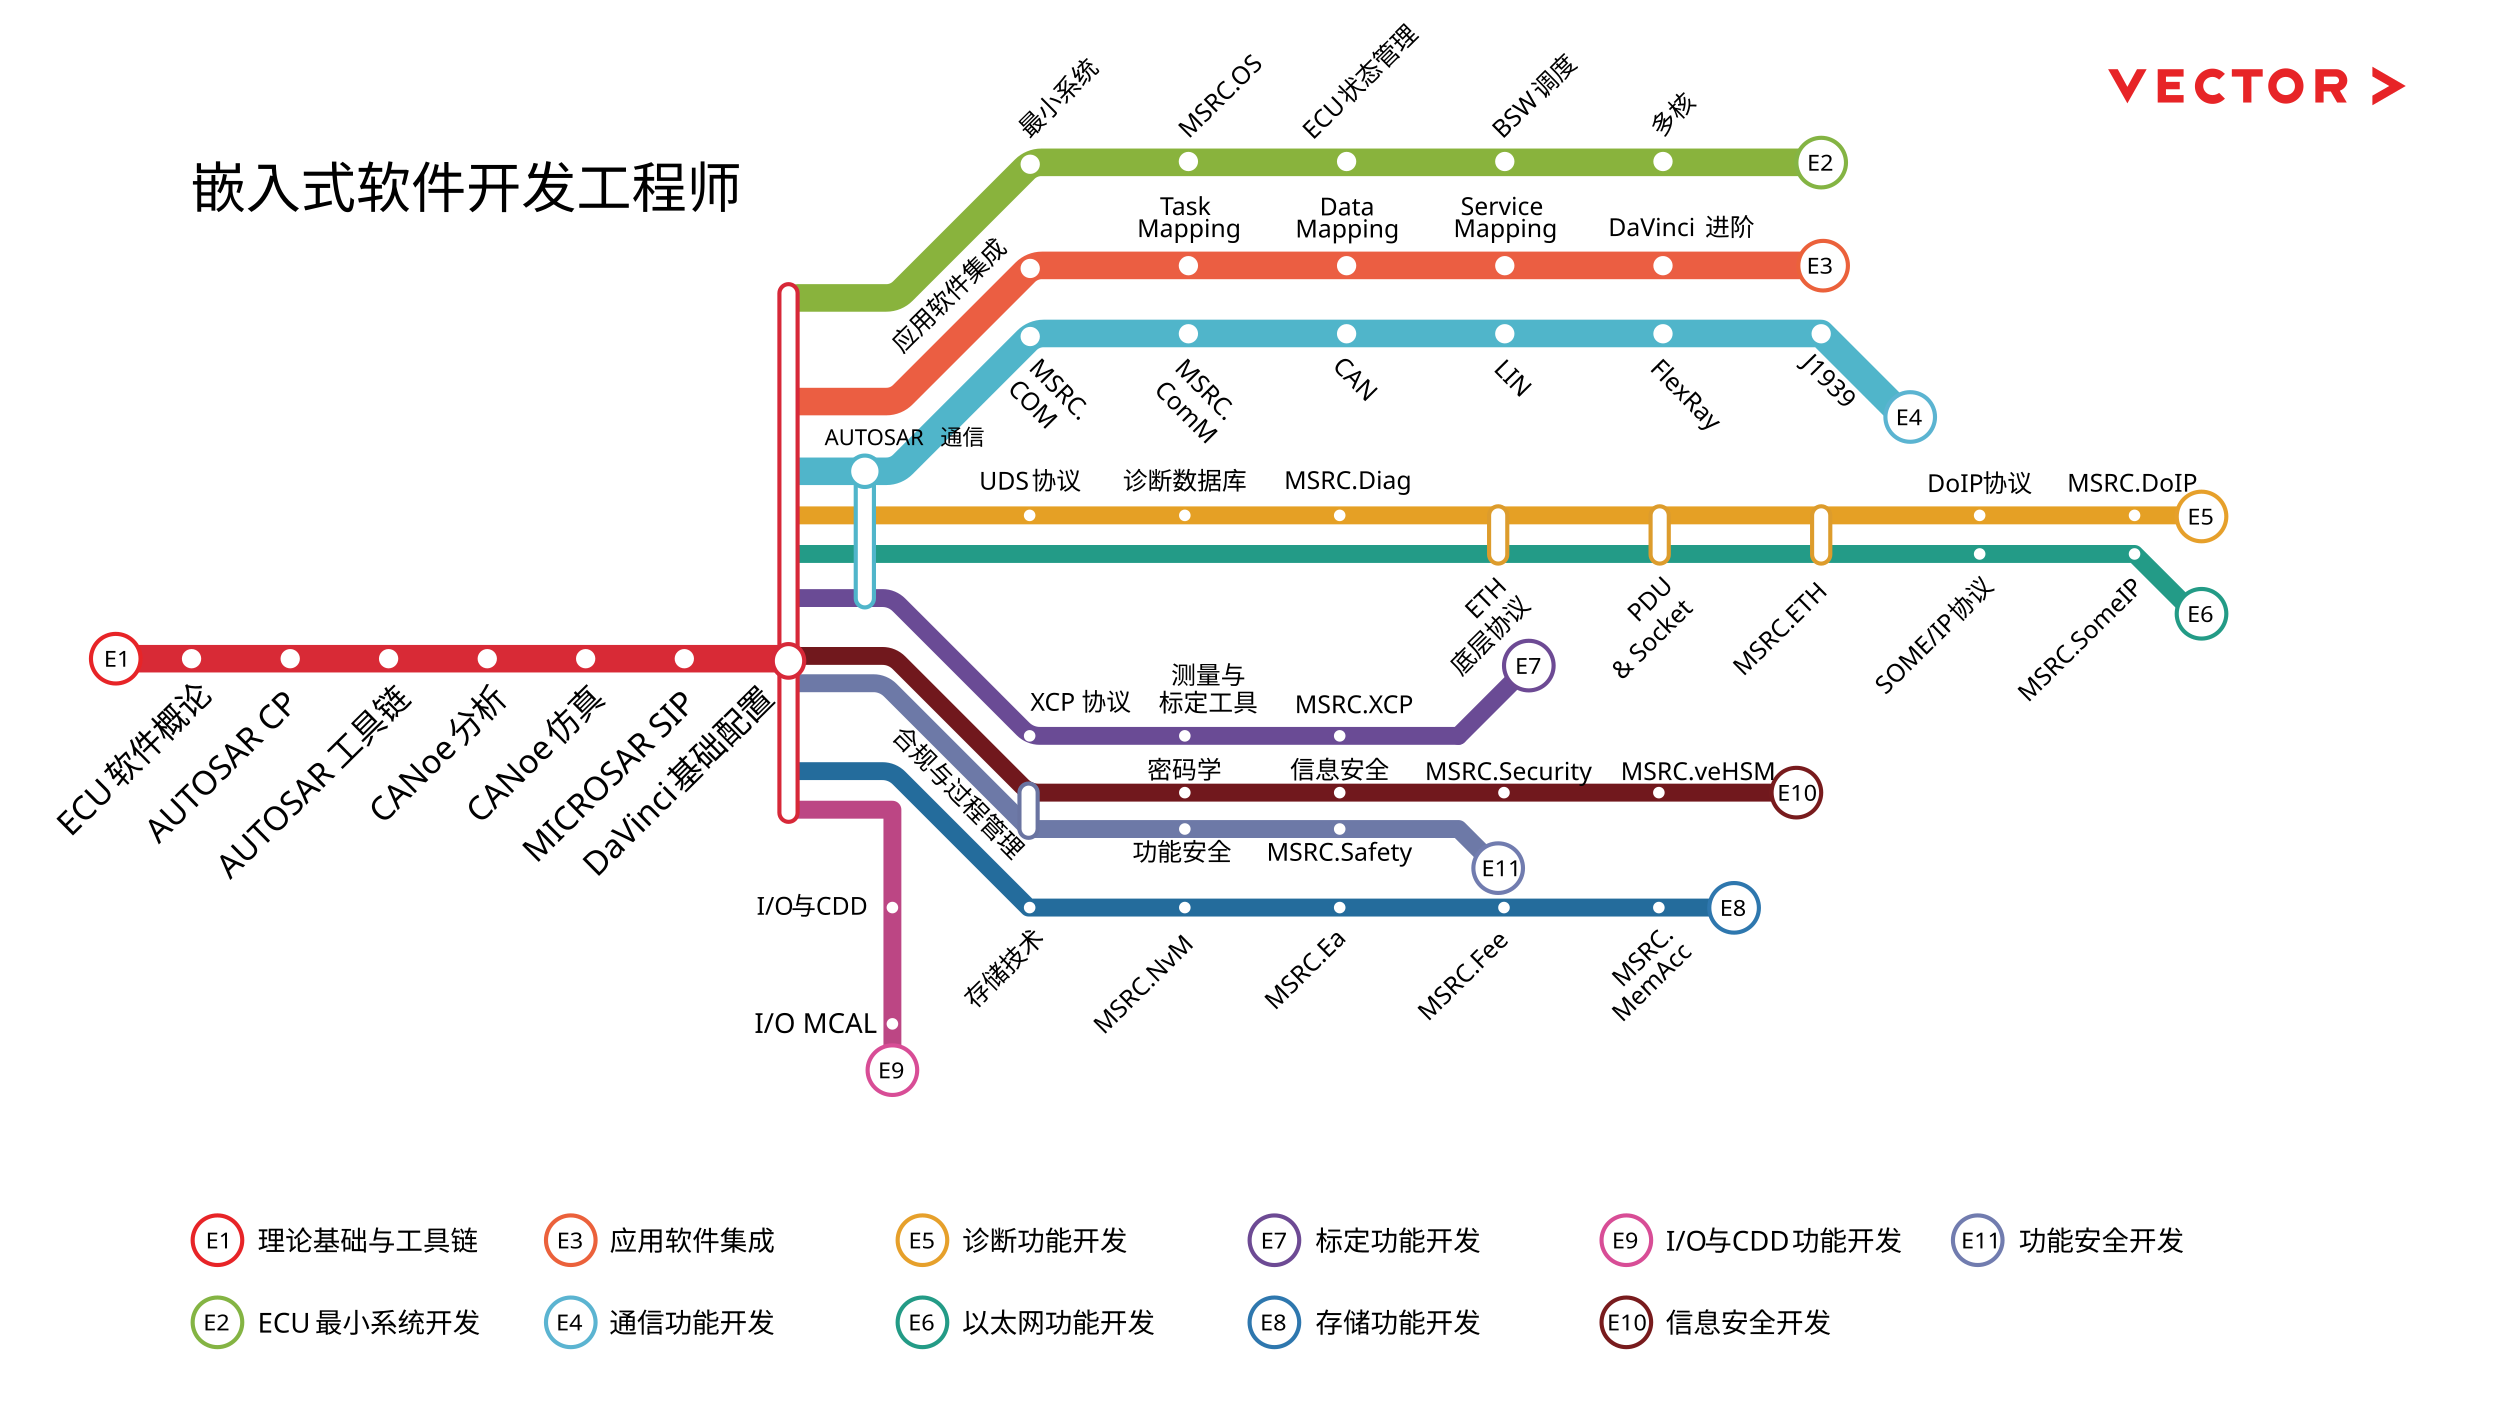
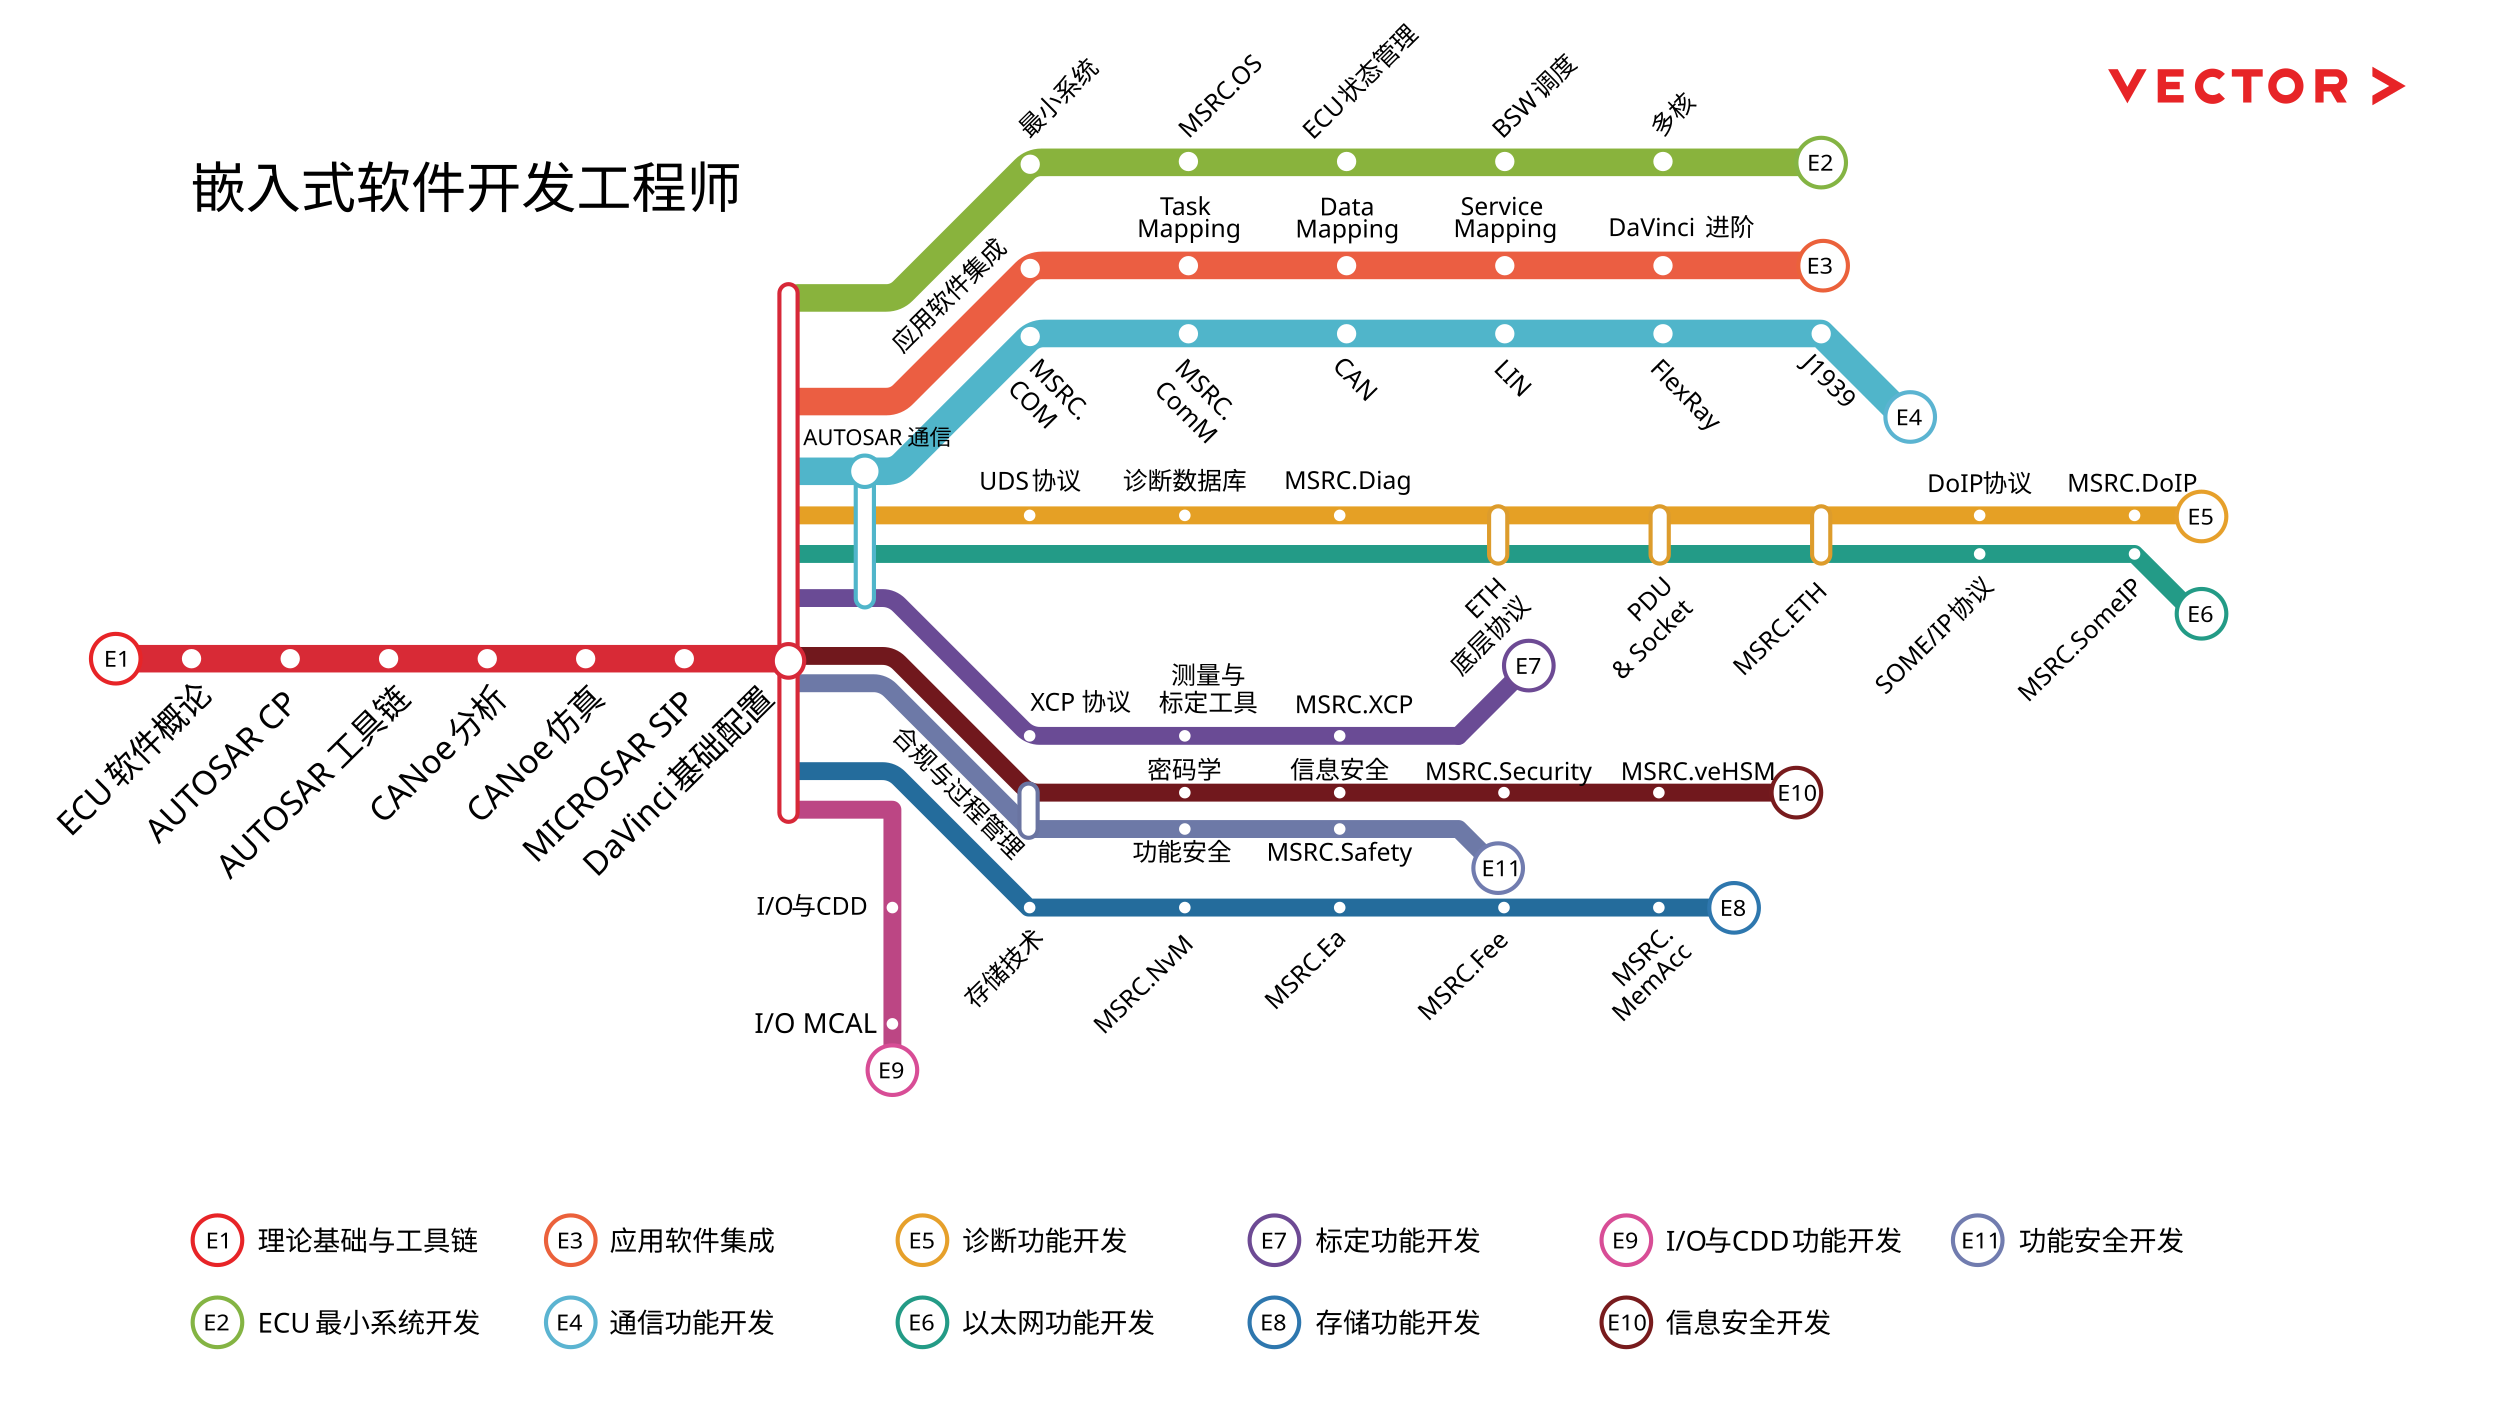
<svg xmlns="http://www.w3.org/2000/svg" version="1.1" x="0px" y="0px" viewBox="0 0 907.1 510.2" style="enable-background:new 0 0 907.1 510.2;" xml:space="preserve">
  <style type="text/css">
	.st0{fill:#FFFFFF;}
	.st1{fill:none;stroke:#D82A36;stroke-width:10;stroke-linecap:round;stroke-linejoin:round;stroke-miterlimit:10;}
	
		.st2{fill-rule:evenodd;clip-rule:evenodd;fill:none;stroke:#89B33D;stroke-width:6.5;stroke-linecap:round;stroke-linejoin:round;stroke-miterlimit:10;}
	
		.st3{fill-rule:evenodd;clip-rule:evenodd;fill:none;stroke:#EB5E42;stroke-width:6.5;stroke-linecap:round;stroke-linejoin:round;stroke-miterlimit:10;}
	.st4{fill:none;stroke:#50B5CA;stroke-width:10;stroke-linecap:round;stroke-linejoin:round;stroke-miterlimit:10;}
	.st5{fill:none;stroke:#E5A025;stroke-width:6.5;stroke-linecap:round;stroke-linejoin:round;stroke-miterlimit:10;}
	.st6{fill:none;stroke:#89B43B;stroke-width:6.5;stroke-linecap:round;stroke-linejoin:round;stroke-miterlimit:10;}
	.st7{fill:none;stroke:#89B33D;stroke-width:6.5;stroke-linecap:round;stroke-linejoin:round;stroke-miterlimit:10;}
	.st8{fill:none;stroke:#EB5E42;stroke-width:10;stroke-linecap:round;stroke-linejoin:round;stroke-miterlimit:10;}
	.st9{fill:none;stroke:#50B5CA;stroke-width:6.5;stroke-linecap:round;stroke-linejoin:round;stroke-miterlimit:10;}
	
		.st10{fill-rule:evenodd;clip-rule:evenodd;fill:none;stroke:#D82A36;stroke-width:10;stroke-linecap:round;stroke-linejoin:round;stroke-miterlimit:10;}
	.st11{fill:none;stroke:#EB5E42;stroke-width:6.5;stroke-linecap:round;stroke-linejoin:round;stroke-miterlimit:10;}
	
		.st12{fill-rule:evenodd;clip-rule:evenodd;fill:none;stroke:#50B5CA;stroke-width:6.5;stroke-linecap:round;stroke-linejoin:round;stroke-miterlimit:10;}
	
		.st13{fill-rule:evenodd;clip-rule:evenodd;fill:none;stroke:#E5A025;stroke-width:6.5;stroke-linecap:round;stroke-linejoin:round;stroke-miterlimit:10;}
	
		.st14{fill-rule:evenodd;clip-rule:evenodd;fill:none;stroke:#239B87;stroke-width:6.5;stroke-linecap:round;stroke-linejoin:round;stroke-miterlimit:10;}
	.st15{fill:none;stroke:#89B33D;stroke-width:10;stroke-linecap:round;stroke-linejoin:round;stroke-miterlimit:10;}
	.st16{fill:none;stroke:#E5A025;stroke-width:10;stroke-linecap:round;stroke-linejoin:round;stroke-miterlimit:10;}
	.st17{fill:none;stroke:#239B87;stroke-width:10;stroke-linecap:round;stroke-linejoin:round;stroke-miterlimit:10;}
	.st18{fill:none;stroke:#6A4B95;stroke-width:6.5;stroke-linecap:round;stroke-linejoin:round;stroke-miterlimit:10;}
	.st19{fill:none;stroke:#246C9C;stroke-width:6.5;stroke-linecap:round;stroke-linejoin:round;stroke-miterlimit:10;}
	.st20{fill:none;stroke:#BC4684;stroke-width:6.5;stroke-linecap:round;stroke-linejoin:round;stroke-miterlimit:10;}
	.st21{fill:none;stroke:#71181D;stroke-width:6.5;stroke-linecap:round;stroke-linejoin:round;stroke-miterlimit:10;}
	.st22{fill:none;stroke:#6B73A0;stroke-width:6.5;stroke-linecap:round;stroke-linejoin:round;stroke-miterlimit:10;}
	.st23{fill:none;stroke:#DFDB5F;stroke-width:6.5;stroke-linecap:round;stroke-linejoin:round;stroke-miterlimit:10;}
	.st24{fill:none;stroke:#239B87;stroke-width:6.5;stroke-linecap:round;stroke-linejoin:round;stroke-miterlimit:10;}
	.st25{fill:none;stroke:#6D79A7;stroke-width:6.5;stroke-linecap:round;stroke-linejoin:round;stroke-miterlimit:10;}
	.st26{display:none;}
	.st27{display:inline;opacity:0.5;fill:#DF5D42;}
	.st28{display:inline;}
	.st29{opacity:0.5;fill:#DF5D42;}
	.st30{display:inline;opacity:0.5;fill:#6C4A94;}
	.st31{display:inline;opacity:0.5;fill:#DD9C2C;}
	.st32{opacity:0.5;fill-rule:evenodd;clip-rule:evenodd;fill:#6A4A94;}
	.st33{opacity:0.5;fill-rule:evenodd;clip-rule:evenodd;fill:#E6B340;}
	.st34{display:inline;opacity:0.5;fill:#229C85;}
	.st35{opacity:0.5;fill:#229C85;}
	.st36{display:inline;opacity:0.5;fill:#89B43B;}
	.st37{opacity:0.5;fill:#DD9C2C;}
	.st38{opacity:0.5;fill:#4AACBE;}
	.st39{display:inline;opacity:0.5;fill:#8BB33D;}
	.st40{fill-rule:evenodd;clip-rule:evenodd;fill:#FFFFFF;stroke:#D72838;stroke-width:1.5;stroke-miterlimit:10;}
	.st41{fill-rule:evenodd;clip-rule:evenodd;fill:#FFFFFF;stroke:#4AACBE;stroke-width:1.5;stroke-miterlimit:10;}
	
		.st42{fill-rule:evenodd;clip-rule:evenodd;fill:#FFFFFF;stroke:#EB5E42;stroke-width:1.5;stroke-linecap:round;stroke-linejoin:round;stroke-miterlimit:10;}
	
		.st43{fill-rule:evenodd;clip-rule:evenodd;fill:none;stroke:#EB5E42;stroke-width:1.5;stroke-linecap:round;stroke-linejoin:round;stroke-miterlimit:10;}
	
		.st44{fill-rule:evenodd;clip-rule:evenodd;fill:#FFFFFF;stroke:#E5A025;stroke-width:1.5;stroke-linecap:round;stroke-linejoin:round;stroke-miterlimit:10;}
	.st45{fill-rule:evenodd;clip-rule:evenodd;fill:#FFFFFF;stroke:#DD9C2C;stroke-width:1.5;stroke-miterlimit:10;}
	.st46{fill-rule:evenodd;clip-rule:evenodd;fill:#FFFFFF;stroke:#6A74A1;stroke-width:1.5;stroke-miterlimit:10;}
	.st47{fill-rule:evenodd;clip-rule:evenodd;fill:#FFFFFF;stroke:#84AC3D;stroke-width:1.5;stroke-miterlimit:10;}
	
		.st48{fill-rule:evenodd;clip-rule:evenodd;fill:#FFFFFF;stroke:#50B5CA;stroke-width:1.5;stroke-linecap:round;stroke-linejoin:round;stroke-miterlimit:10;}
	.st49{fill-rule:evenodd;clip-rule:evenodd;fill:#FFFFFF;stroke:#DF5D42;stroke-width:1.5;stroke-miterlimit:10;}
	.st50{fill-rule:evenodd;clip-rule:evenodd;fill:#FFFFFF;stroke:#E72427;stroke-width:1.5;stroke-miterlimit:10;}
	.st51{fill-rule:evenodd;clip-rule:evenodd;fill:#FFFFFF;stroke:#84B443;stroke-width:1.5;stroke-miterlimit:10;}
	.st52{fill-rule:evenodd;clip-rule:evenodd;fill:#FFFFFF;stroke:#EB613B;stroke-width:1.5;stroke-miterlimit:10;}
	.st53{fill-rule:evenodd;clip-rule:evenodd;fill:#FFFFFF;stroke:#5BB4D1;stroke-width:1.5;stroke-miterlimit:10;}
	.st54{fill-rule:evenodd;clip-rule:evenodd;fill:#FFFFFF;stroke:#E6A02B;stroke-width:1.5;stroke-miterlimit:10;}
	
		.st55{fill-rule:evenodd;clip-rule:evenodd;fill:none;stroke:#239B86;stroke-width:1.5;stroke-linecap:round;stroke-linejoin:round;stroke-miterlimit:10;}
	
		.st56{fill-rule:evenodd;clip-rule:evenodd;fill:#FFFFFF;stroke:#239B86;stroke-width:1.5;stroke-linecap:round;stroke-linejoin:round;stroke-miterlimit:10;}
	.st57{font-family:'Inter-Regular-Adobe';}
	.st58{font-size:8px;}
	.st59{fill:none;}
	.st60{font-family:'NotoSansCJKsc-Medium-GBpc-EUC-H';}
	.st61{font-size:10px;}
	
		.st62{fill-rule:evenodd;clip-rule:evenodd;fill:none;stroke:#6D4A94;stroke-width:1.5;stroke-linecap:round;stroke-linejoin:round;stroke-miterlimit:10;}
	
		.st63{fill-rule:evenodd;clip-rule:evenodd;fill:#FFFFFF;stroke:#6D4A94;stroke-width:1.5;stroke-linecap:round;stroke-linejoin:round;stroke-miterlimit:10;}
	.st64{fill-rule:evenodd;clip-rule:evenodd;fill:none;stroke:#2E77AE;stroke-width:1.5;stroke-miterlimit:10;}
	.st65{fill-rule:evenodd;clip-rule:evenodd;fill:#FFFFFF;stroke:#2E77AE;stroke-width:1.5;stroke-miterlimit:10;}
	
		.st66{fill-rule:evenodd;clip-rule:evenodd;fill:none;stroke:#D84D96;stroke-width:1.5;stroke-linecap:round;stroke-linejoin:round;stroke-miterlimit:22.926;}
	
		.st67{fill-rule:evenodd;clip-rule:evenodd;fill:#FFFFFF;stroke:#D84D96;stroke-width:1.5;stroke-linecap:round;stroke-linejoin:round;stroke-miterlimit:22.926;}
	
		.st68{fill-rule:evenodd;clip-rule:evenodd;fill:none;stroke:#781B1D;stroke-width:1.5;stroke-linecap:round;stroke-linejoin:round;stroke-miterlimit:10;}
	
		.st69{fill-rule:evenodd;clip-rule:evenodd;fill:#FFFFFF;stroke:#781B1D;stroke-width:1.5;stroke-linecap:round;stroke-linejoin:round;stroke-miterlimit:10;}
	.st70{fill-rule:evenodd;clip-rule:evenodd;fill:#FFFFFF;stroke:#717CAF;stroke-width:1.5;stroke-miterlimit:10;}
	
		.st71{fill-rule:evenodd;clip-rule:evenodd;fill:#FFFFFF;stroke:#F1EC5A;stroke-width:1.5;stroke-linecap:round;stroke-linejoin:round;stroke-miterlimit:22.926;}
	.st72{font-size:12px;}
	.st73{font-family:'NotoSansCJKsc-Regular-GBpc-EUC-H';}
	.st74{font-family:'SourceHanSansSC-Regular-GBpc-EUC-H';}
	.st75{font-size:9px;}
	.st76{font-family:'NotoSansCJKsc-Bold-GBpc-EUC-H';}
	.st77{font-size:20px;}
	.st78{fill:#E72427;}
</style>
  <g id="背景">
    <rect x="-8.5" y="-8.5" class="st0" width="924.1" height="527.2" />
  </g>
  <g id="线路">
    <line class="st1" x1="41.2" y1="239" x2="283.5" y2="239" />
    <line class="st5" x1="289.5" y1="187" x2="789.8" y2="187" />
    <polyline class="st24" points="289.5,201 774.5,201 795.8,222.3  " />
    <path class="st4" d="M289.5,171h32.1c2.3,0,4.4-0.9,6-2.5l45-45c1.6-1.6,3.8-2.5,6-2.5h282.1l25.9,25.9" />
    <path class="st18" d="M289.5,217h30.7c2.3,0,4.4,0.9,6,2.5l45,45c1.6,1.6,3.8,2.5,6,2.5h151.9" />
    <path class="st8" d="M289.5,145.7h32.1c2.3,0,4.4-0.9,6-2.5L372,98.8c1.6-1.6,3.8-2.5,6-2.5h276.6" />
    <path class="st15" d="M289.5,108.1h32.1c2.3,0,4.4-0.9,6-2.5l44.2-44.2c1.6-1.6,3.8-2.5,6-2.5h277.6" />
    <path class="st21" d="M289.5,238h30.7c2.3,0,4.4,0.9,6,2.5l44.6,44.6c1.6,1.6,3.8,2.5,6,2.5h268.4" />
    <path class="st25" d="M539.5,311.1l-10.3-10.3H373.4L323,250.4c-1.6-1.6-3.8-2.5-6-2.5h-30.9" />
    <path class="st19" d="M289.5,279.8h30.7c2.3,0,4.4,0.9,6,2.5l47,47h249.5" />
    <polyline class="st20" points="289.5,293.8 323.8,293.8 323.8,386  " />
    <line class="st18" x1="529.2" y1="267" x2="550.7" y2="245.5" />
  </g>
  <g id="延申" class="st26">
</g>
  <g id="站点">
    <path class="st40" d="M286.1,298.2L286.1,298.2c-1.8,0-3.3-1.5-3.3-3.3V106.4c0-1.8,1.5-3.3,3.3-3.3l0,0c1.8,0,3.3,1.5,3.3,3.3   v188.5C289.4,296.7,288,298.2,286.1,298.2z" />
    <ellipse class="st40" cx="286.1" cy="239.8" rx="5.7" ry="6.1" />
    <path class="st45" d="M543.6,204.5L543.6,204.5c-1.8,0-3.3-1.5-3.3-3.3V187c0-1.8,1.5-3.3,3.3-3.3l0,0c1.8,0,3.3,1.5,3.3,3.3v14.2   C546.9,203,545.4,204.5,543.6,204.5z" />
    <path class="st46" d="M373.2,304L373.2,304c-1.8,0-3.3-1.5-3.3-3.3v-13.1c0-1.8,1.5-3.3,3.3-3.3l0,0c1.8,0,3.3,1.5,3.3,3.3v13.1   C376.5,302.6,375,304,373.2,304z" />
    <path class="st45" d="M602.2,204.5L602.2,204.5c-1.8,0-3.3-1.5-3.3-3.3V187c0-1.8,1.5-3.3,3.3-3.3l0,0c1.8,0,3.3,1.5,3.3,3.3v14.2   C605.5,203,604,204.5,602.2,204.5z" />
    <path class="st45" d="M660.8,204.5L660.8,204.5c-1.8,0-3.3-1.5-3.3-3.3V187c0-1.8,1.5-3.3,3.3-3.3l0,0c1.8,0,3.3,1.5,3.3,3.3v14.2   C664.1,203,662.6,204.5,660.8,204.5z" />
    <g>
      <path class="st48" d="M313.8,220.4L313.8,220.4c-1.8,0-3.3-1.5-3.3-3.3v-48c0-1.8,1.5-3.3,3.3-3.3l0,0c1.8,0,3.3,1.5,3.3,3.3v48    C317.1,218.9,315.6,220.4,313.8,220.4z" />
      <circle class="st48" cx="313.8" cy="171" r="5.7" />
    </g>
    <circle class="st0" cx="69.5" cy="239" r="3.5" />
    <circle class="st0" cx="105.3" cy="239" r="3.5" />
    <circle class="st0" cx="141" cy="239" r="3.5" />
    <circle class="st0" cx="176.8" cy="239" r="3.5" />
    <circle class="st0" cx="212.5" cy="239" r="3.5" />
    <circle class="st0" cx="248.3" cy="239" r="3.5" />
    <circle class="st0" cx="373.8" cy="122.1" r="3.5" />
    <circle class="st0" cx="660.8" cy="121.1" r="3.5" />
    <circle class="st0" cx="603.4" cy="121.1" r="3.5" />
    <circle class="st0" cx="546" cy="121.1" r="3.5" />
    <circle class="st0" cx="488.6" cy="121.1" r="3.5" />
    <circle class="st0" cx="431.2" cy="121.1" r="3.5" />
    <circle class="st0" cx="373.8" cy="97.4" r="3.5" />
    <circle class="st0" cx="603.4" cy="96.4" r="3.5" />
    <circle class="st0" cx="546" cy="96.4" r="3.5" />
    <circle class="st0" cx="488.6" cy="96.4" r="3.5" />
    <circle class="st0" cx="431.2" cy="96.4" r="3.5" />
    <circle class="st0" cx="373.8" cy="59.6" r="3.5" />
    <circle class="st0" cx="603.4" cy="58.6" r="3.5" />
    <circle class="st0" cx="546" cy="58.6" r="3.5" />
    <circle class="st0" cx="488.6" cy="58.6" r="3.5" />
    <circle class="st0" cx="431.2" cy="58.6" r="3.5" />
    <circle class="st0" cx="373.6" cy="187" r="2.1" />
    <circle class="st0" cx="429.9" cy="187" r="2.1" />
    <circle class="st0" cx="486.1" cy="187" r="2.1" />
    <circle class="st0" cx="373.6" cy="267" r="2.1" />
    <circle class="st0" cx="429.9" cy="267" r="2.1" />
    <circle class="st0" cx="486.1" cy="267" r="2.1" />
    <circle class="st0" cx="373.6" cy="329.3" r="2.1" />
    <circle class="st0" cx="323.8" cy="329.3" r="2.1" />
    <circle class="st0" cx="323.8" cy="371.5" r="2.1" />
    <circle class="st0" cx="429.9" cy="329.3" r="2.1" />
    <circle class="st0" cx="486.1" cy="329.3" r="2.1" />
    <circle class="st0" cx="429.9" cy="287.6" r="2.1" />
    <circle class="st0" cx="486.1" cy="287.6" r="2.1" />
    <circle class="st0" cx="429.9" cy="300.8" r="2.1" />
    <circle class="st0" cx="486.1" cy="300.8" r="2.1" />
    <circle class="st0" cx="545.7" cy="287.6" r="2.1" />
    <circle class="st0" cx="601.9" cy="287.6" r="2.1" />
    <circle class="st0" cx="545.7" cy="329.3" r="2.1" />
    <circle class="st0" cx="601.9" cy="329.3" r="2.1" />
    <circle class="st0" cx="718.3" cy="187" r="2.1" />
    <circle class="st0" cx="774.5" cy="187" r="2.1" />
    <circle class="st0" cx="718.3" cy="201" r="2.1" />
    <circle class="st0" cx="774.5" cy="201" r="2.1" />
  </g>
  <g id="路线名">
    <g>
      <circle class="st50" cx="78.9" cy="450" r="9" />
      <text transform="matrix(1.0644 0 0 1 74.6021 452.9703)" class="st57 st58">E1</text>
    </g>
    <g>
      <circle class="st50" cx="42" cy="239" r="9" />
      <text transform="matrix(1.0644 0 0 1 37.6726 241.9153)" class="st57 st58">E1</text>
    </g>
    <rect x="93.5" y="445" class="st59" width="101.1" height="10.1" />
    <text transform="matrix(1 0 0 1 93.4535 453.7816)" class="st60 st61">理论基础与工具链</text>
    <g>
      <circle class="st51" cx="78.9" cy="479.8" r="9" />
      <text transform="matrix(1.0644 0 0 1 73.7371 482.7203)" class="st57 st58">E2</text>
    </g>
    <g>
      <circle class="st51" cx="660.8" cy="59" r="9" />
      <text transform="matrix(1.0644 0 0 1 655.6593 61.9153)" class="st57 st58">E2</text>
    </g>
    <rect x="93.5" y="474.7" class="st59" width="101.1" height="10.1" />
    <text transform="matrix(1 0 0 1 93.4535 483.5307)">
      <tspan x="0" y="0" class="st57 st61">ECU</tspan>
      <tspan x="20.8" y="0" class="st60 st61">最小系统开发</tspan>
    </text>
    <g>
      <circle class="st52" cx="207.1" cy="450" r="9" />
      <text transform="matrix(1.0644 0 0 1 201.9912 452.9703)" class="st57 st58">E3</text>
    </g>
    <g>
      <circle class="st52" cx="661.5" cy="96.4" r="9" />
      <text transform="matrix(1.0644 0 0 1 655.4847 99.2887)" class="st57 st58">E3</text>
    </g>
    <rect x="221.2" y="445" class="st59" width="101.1" height="10.1" />
    <text transform="matrix(1 0 0 1 221.1728 453.7806)" class="st60 st61">应用软件集成</text>
    <g>
      <circle class="st53" cx="207.1" cy="479.8" r="9" />
      <text transform="matrix(1.0644 0 0 1 201.75 482.7203)" class="st57 st58">E4</text>
    </g>
    <g>
      <circle class="st53" cx="693.1" cy="151.3" r="9" />
      <text transform="matrix(1.0644 0 0 1 687.832 154.2836)" class="st57 st58">E4</text>
    </g>
    <rect x="221.1" y="474.7" class="st59" width="101.1" height="10.1" />
    <text transform="matrix(1 0 0 1 221.113 483.5307)" class="st60 st61">通信功能开发</text>
    <g>
      <circle class="st54" cx="334.7" cy="450" r="9" />
      <text transform="matrix(1.0644 0 0 1 329.6411 452.9703)" class="st57 st58">E5</text>
    </g>
    <g>
      <circle class="st54" cx="798.8" cy="187.4" r="9" />
      <text transform="matrix(1.0644 0 0 1 793.6689 190.3319)" class="st57 st58">E5</text>
    </g>
    <rect x="349.1" y="445" class="st59" width="101.1" height="10.1" />
    <text transform="matrix(1 0 0 1 349.0774 453.7806)" class="st60 st61">诊断功能开发</text>
    <g>
      <circle class="st55" cx="334.7" cy="479.8" r="9" />
      <text transform="matrix(1.0644 0 0 1 329.5269 482.7203)" class="st57 st58">E6</text>
    </g>
    <g>
      <circle class="st56" cx="798.8" cy="222.7" r="9" />
      <text transform="matrix(1.0644 0 0 1 793.5546 225.682)" class="st57 st58">E6</text>
    </g>
    <rect x="349.1" y="474.7" class="st59" width="101.1" height="10.1" />
    <text transform="matrix(1 0 0 1 349.0774 483.5306)" class="st60 st61">以太网功能开发</text>
    <g>
      <ellipse transform="matrix(1 -6.751167e-03 6.751167e-03 1 -3.0277 3.1319)" class="st62" cx="462.4" cy="450" rx="9" ry="9" />
      <text transform="matrix(1.0644 -7.184699e-03 6.750000e-03 1 457.4392 453.0401)" class="st57 st58">E7</text>
    </g>
    <g>
      <ellipse transform="matrix(1 -6.751167e-03 6.751167e-03 1 -1.6179 3.7502)" class="st63" cx="554.7" cy="241.5" rx="9" ry="9" />
      <text transform="matrix(1.0644 -7.184699e-03 6.750000e-03 1 549.7233 244.5218)" class="st57 st58">E7</text>
    </g>
    <rect x="477.3" y="445" class="st59" width="101.1" height="10.1" />
    <text transform="matrix(1 0 0 1 477.2705 453.7806)" class="st60 st61">标定功能开发</text>
    <g>
      <circle class="st64" cx="462.4" cy="479.8" r="9" />
      <text transform="matrix(1.0644 0 0 1 457.1993 482.7203)" class="st57 st58">E8</text>
    </g>
    <g>
      <circle class="st65" cx="629.2" cy="329.4" r="9" />
      <text transform="matrix(1.0644 0 0 1 623.991 332.3102)" class="st57 st58">E8</text>
    </g>
    <rect x="477.3" y="474.7" class="st59" width="101.1" height="10.1" />
    <text transform="matrix(1 0 0 1 477.2704 483.5307)" class="st60 st61">存储功能开发</text>
    <g>
      <circle class="st66" cx="590.1" cy="450" r="9" />
      <text transform="matrix(1.0644 0 0 1 584.8605 452.9703)" class="st57 st58">E9</text>
    </g>
    <g>
      <circle class="st67" cx="323.8" cy="388.3" r="9" />
      <text transform="matrix(1.0644 0 0 1 318.5549 391.2467)" class="st57 st58">E9</text>
    </g>
    <rect x="604.5" y="445" class="st59" width="101.1" height="10.1" />
    <text transform="matrix(1 0 0 1 604.4679 453.7806)">
      <tspan x="0" y="0" class="st57 st61">I/O</tspan>
      <tspan x="13.9" y="0" class="st60 st61">与</tspan>
      <tspan x="23.9" y="0" class="st57 st61">CDD</tspan>
      <tspan x="45.7" y="0" class="st60 st61">功能开发</tspan>
    </text>
    <g>
      <circle class="st68" cx="590.1" cy="479.8" r="9" />
      <text transform="matrix(1.0644 0 0 1 583.0825 482.7203)" class="st57 st58">E10</text>
    </g>
    <g>
      <circle class="st69" cx="651.8" cy="287.6" r="9" />
      <text transform="matrix(1.0644 0 0 1 644.8381 290.5403)" class="st57 st58">E10</text>
    </g>
    <rect x="604.4" y="474.7" class="st59" width="101.1" height="10.1" />
    <text transform="matrix(1 0 0 1 604.4076 483.5307)" class="st60 st61">信息安全开发</text>
    <g>
      <circle class="st70" cx="717.6" cy="450" r="9" />
      <text transform="matrix(1.0644 0 0 1 711.537 452.9703)" class="st57 st58">E11</text>
    </g>
    <g>
      <circle class="st70" cx="543.6" cy="315" r="9" />
      <text transform="matrix(1.0644 0 0 1 537.5286 317.9101)" class="st57 st58">E11</text>
    </g>
    <rect x="732.5" y="445" class="st59" width="101.1" height="10.1" />
    <text transform="matrix(1 0 0 1 732.4706 453.7806)" class="st60 st61">功能安全开发</text>
  </g>
  <g id="站点文字">
    <text transform="matrix(0.711 -0.7032 0.7032 0.711 25.6598 303.9618)">
      <tspan x="0" y="0" class="st57 st72">ECU</tspan>
      <tspan x="24.9" y="0" class="st73 st72">软件概论</tspan>
    </text>
    <text transform="matrix(0.711 -0.7032 0.7032 0.711 57.619 306.4083)" class="st57 st72">AUTOSAR CP</text>
    <text transform="matrix(0.711 -0.7032 0.7032 0.711 83.5325 319.3143)">
      <tspan x="0" y="0" class="st57 st72">AUTOSAR</tspan>
      <tspan x="56.7" y="0" class="st73 st72">工具链</tspan>
    </text>
    <text transform="matrix(0.711 -0.7032 0.7032 0.711 138.9122 299.326)">
      <tspan x="0" y="0" class="st57 st72">CANoe</tspan>
      <tspan x="40.3" y="0" class="st73 st72">分析</tspan>
    </text>
    <text transform="matrix(0.711 -0.7032 0.7032 0.711 174.1642 299.2479)">
      <tspan x="0" y="0" class="st57 st72">CANoe</tspan>
      <tspan x="40.3" y="0" class="st73 st72">仿真</tspan>
    </text>
    <text transform="matrix(0.711 -0.7032 0.7032 0.711 194.6415 313.5262)" class="st57 st72">MICROSAR SIP</text>
    <text transform="matrix(0.711 -0.7032 0.7032 0.711 216.5365 318.6346)">
      <tspan x="0" y="0" class="st57 st72">DaVinci</tspan>
      <tspan x="43.4" y="0" class="st73 st72">基础配置      </tspan>
    </text>
    <text transform="matrix(0.711 -0.7032 0.7032 0.711 327.3393 128.4228)" class="st74 st75">应用软件集成</text>
    <text transform="matrix(0.711 -0.7032 0.7032 0.711 373.4629 50.4485)" class="st73 st75">最小系统</text>
    <text transform="matrix(0.711 -0.7032 0.7032 0.711 431.3339 50.5557)" class="st57 st75">MSRC.OS</text>
    <text transform="matrix(0.711 -0.7032 0.7032 0.711 476.3796 51.0315)">
      <tspan x="0" y="0" class="st57 st75">ECU</tspan>
      <tspan x="18.2" y="0" class="st74 st75">状态管理</tspan>
    </text>
    <text transform="matrix(0.711 -0.7032 0.7032 0.711 545.188 50.6715)">
      <tspan x="0" y="0" class="st57 st75">BSW</tspan>
      <tspan x="20.5" y="0" class="st74 st75">调度</tspan>
    </text>
    <text transform="matrix(0.711 -0.7032 0.7032 0.711 602.7554 50.2027)" class="st74 st75">多核</text>
    <text transform="matrix(0.711 -0.7032 0.7032 0.711 353.7761 366.2151)" class="st74 st75">存储技术</text>
    <text transform="matrix(0.711 -0.7032 0.7032 0.711 400.5476 375.6429)" class="st57 st75">MSRC.NvM</text>
    <text transform="matrix(0.711 -0.7032 0.7032 0.711 462.635 366.8429)" class="st57 st75">MSRC.Ea</text>
    <text transform="matrix(0.711 -0.7032 0.7032 0.711 518.1936 370.8468)" class="st57 st75">MSRC.Fee</text>
    <text transform="matrix(0.711 -0.7032 0.7032 0.711 588.6324 358.5348)">
      <tspan x="0" y="0" class="st57 st75">MSRC.</tspan>
      <tspan x="-8.9" y="9" class="st57 st75">MemAcc</tspan>
    </text>
    <text transform="matrix(0.7032 0.711 -0.711 0.7032 323.1985 267.3769)" class="st74 st75">合规与过程管理</text>
    <text transform="matrix(0.7032 0.711 -0.711 0.7032 372.9059 133.8869)">
      <tspan x="0" y="0" class="st57 st75">MSRC.</tspan>
      <tspan x="0" y="10.8" class="st57 st75">COM</tspan>
    </text>
    <text transform="matrix(0.7032 0.711 -0.711 0.7032 425.8035 133.9669)">
      <tspan x="0" y="0" class="st57 st75">MSRC.</tspan>
      <tspan x="0.4" y="10.8" class="st57 st75">ComM</tspan>
    </text>
    <text transform="matrix(0.7032 0.711 -0.711 0.7032 483.1052 133.1933)" class="st57 st75">CAN</text>
    <text transform="matrix(0.7032 0.711 -0.711 0.7032 541.5861 134.2362)" class="st57 st75">LIN</text>
    <text transform="matrix(0.7032 0.711 -0.711 0.7032 598.291 134.0484)" class="st57 st75">FlexRay</text>
    <text transform="matrix(0.7032 0.711 -0.711 0.7032 653.4024 132.2431)" class="st57 st75">J1939</text>
    <rect x="394.4" y="70.2" class="st59" width="73.6" height="17.9" />
    <text transform="matrix(1 0 0 1 420.89 78.0196)">
      <tspan x="0" y="0" class="st57 st75">Task </tspan>
      <tspan x="-8.3" y="8" class="st57 st75">Mapping</tspan>
    </text>
    <rect x="451.8" y="70.4" class="st59" width="73.6" height="17.9" />
    <text transform="matrix(1 0 0 1 478.8051 78.1602)">
      <tspan x="0" y="0" class="st57 st75">Data</tspan>
      <tspan x="-8.8" y="8" class="st57 st75">Mapping</tspan>
    </text>
    <rect x="509.2" y="70.2" class="st59" width="73.6" height="27.6" />
    <text transform="matrix(1 0 0 1 529.9728 78.0196)">
      <tspan x="0" y="0" class="st57 st75">Service</tspan>
      <tspan x="-2.6" y="8" class="st57 st75">Mapping</tspan>
    </text>
    <rect x="569.6" y="77.7" class="st59" width="81" height="10.1" />
    <text transform="matrix(1 0 0 1 583.5349 85.6467)">
      <tspan x="0" y="0" class="st57 st75">DaVinci </tspan>
      <tspan x="35.1" y="0" class="st74 st75">进阶</tspan>
    </text>
    <rect x="337" y="169.7" class="st59" width="73.6" height="10.7" />
    <text transform="matrix(1 0 0 1 355.2706 177.6618)">
      <tspan x="0" y="0" class="st57 st75">UDS</tspan>
      <tspan x="19" y="0" class="st74 st75">协议</tspan>
    </text>
-     <rect x="291.4" y="154.3" class="st59" width="73.6" height="10.7" />
-     <text transform="matrix(1 0 0 1 299.2 161.5)">
+     <rect x="289.4" y="154.3" class="st59" width="73.6" height="10.7" />
+     <text transform="matrix(1 0 0 1 291.45 161.5)">
      <tspan x="0" y="0" class="st57 st58">AUTOSAR</tspan>
-       <tspan x="42" y="0" class="st74 st58">通信</tspan>
+       <tspan x="37.8" y="0" class="st74 st58">通信</tspan>
    </text>
    <rect x="393.1" y="169.7" class="st59" width="73.6" height="10.7" />
    <text transform="matrix(1 0 0 1 407.3623 177.6618)" class="st74 st75">诊断数据库</text>
    <rect x="453.2" y="169.7" class="st59" width="73.6" height="10.7" />
    <text transform="matrix(1 0 0 1 465.9291 177.4282)" class="st57 st75">MSRC.Diag</text>
    <rect x="681.5" y="170.6" class="st59" width="73.6" height="10.7" />
    <text transform="matrix(1 0 0 1 699.2272 178.5368)">
      <tspan x="0" y="0" class="st57 st75">DoIP</tspan>
      <tspan x="20.1" y="0" class="st74 st75">协议</tspan>
    </text>
    <rect x="737.7" y="170.6" class="st59" width="73.6" height="10.7" />
    <text transform="matrix(1 0 0 1 750.0441 178.3913)" class="st57 st75">MSRC.DoIP</text>
    <text transform="matrix(0.711 -0.7032 0.7032 0.711 535.3188 225.0711)">
      <tspan x="0" y="0" class="st57 st75">ETH</tspan>
      <tspan x="-18.1" y="10.8" class="st74 st75">底层协议</tspan>
    </text>
    <text transform="matrix(0.711 -0.7032 0.7032 0.711 594.2613 226.1381)">
      <tspan x="0" y="0" class="st57 st75">PDU</tspan>
      <tspan x="-18.8" y="10.8" class="st57 st75">&amp; Socket</tspan>
    </text>
    <text transform="matrix(0.711 -0.7032 0.7032 0.711 632.5739 245.6376)" class="st57 st75">MSRC.ETH</text>
    <text transform="matrix(0.711 -0.7032 0.7032 0.711 684.1409 252.329)">
      <tspan x="0" y="0" class="st57 st75">SOME/IP</tspan>
      <tspan x="37.6" y="0" class="st74 st75">协议</tspan>
    </text>
    <text transform="matrix(0.711 -0.7032 0.7032 0.711 735.9066 255.118)" class="st57 st75">MSRC.SomeIP</text>
    <rect x="355.3" y="250" class="st59" width="73.6" height="10.3" />
    <text transform="matrix(1 0 0 1 373.8851 257.8791)">
      <tspan x="0" y="0" class="st57 st75">XCP</tspan>
      <tspan x="18.5" y="0" class="st74 st75">协议</tspan>
    </text>
    <rect x="401.6" y="240.3" class="st59" width="73.6" height="25.6" />
    <text transform="matrix(1 0 0 1 424.926 248.1844)">
      <tspan x="0" y="0" class="st74 st75">测量与</tspan>
      <tspan x="-4.5" y="10" class="st74 st75">标定工具</tspan>
    </text>
    <rect x="456.7" y="251" class="st59" width="73.6" height="10.3" />
    <text transform="matrix(1 0 0 1 469.8041 258.754)" class="st57 st75">MSRC.XCP</text>
    <rect x="393" y="274.6" class="st59" width="73.6" height="9.5" />
    <text transform="matrix(1 0 0 1 416.245 282.5182)" class="st74 st75">密码学</text>
    <rect x="449.3" y="274.6" class="st59" width="73.6" height="9.5" />
    <text transform="matrix(1 0 0 1 468.1108 282.5182)" class="st74 st75">信息安全</text>
    <rect x="510.8" y="275.1" class="st59" width="73.6" height="9.5" />
    <text transform="matrix(1 0 0 1 517.0209 283.0298)" class="st74 st75">MSRC.Security</text>
    <rect x="579.1" y="275.1" class="st59" width="73.6" height="9.5" />
    <text transform="matrix(1 0 0 1 588.0616 283.0298)" class="st74 st75">MSRC.veHSM</text>
    <rect x="392.1" y="304.4" class="st59" width="73.6" height="9.5" />
    <text transform="matrix(1 0 0 1 410.8966 312.3153)" class="st74 st75">功能安全</text>
    <rect x="449.3" y="304.4" class="st59" width="73.6" height="9.5" />
    <text transform="matrix(1 0 0 1 459.5703 312.3153)" class="st74 st75">MSRC.Safety</text>
    <rect x="258.3" y="324" class="st59" width="73.6" height="10.7" />
    <text transform="matrix(1 0 0 1 274.5347 331.9037)">
      <tspan x="0" y="0" class="st57 st75">I/O</tspan>
      <tspan x="12.5" y="0" class="st74 st75">与</tspan>
      <tspan x="21.5" y="0" class="st57 st75">CDD</tspan>
    </text>
    <rect x="259.8" y="366.2" class="st59" width="73.6" height="10.7" />
    <text transform="matrix(1 0 0 1 273.7167 374.7881)" class="st57 st61">I/O MCAL</text>
  </g>
  <g id="路线序号">
</g>
  <g id="标题">
    <text transform="matrix(1 0 0 1 69.1391 75.3467)" class="st76 st77">嵌入式软件开发工程师</text>
    <g>
      <polygon class="st78" points="860.8,27.7 860.8,24.2 872.9,31.2 860.8,38.2 860.8,34.7 866.9,31.2   " />
      <path class="st78" d="M775.4,25.1l-3.5,6.4l-3.5-6.4h-3.5l7,12.4l7-12.4H775.4z M802.8,34.5c-1.9,0-3.4-1.5-3.4-3.3    c0-1.9,1.5-3.3,3.4-3.3c0.9,0,1.7,0.4,2.4,1l2.1-2.1c-1.1-1.1-2.7-1.9-4.5-1.9c-3.5,0-6.4,2.8-6.4,6.4s2.9,6.4,6.4,6.4    c1.7,0,3.3-0.7,4.5-1.9l-2.1-2.1C804.6,34.1,803.8,34.5,802.8,34.5L802.8,34.5z M809.8,27.8h4.1v9.4h3v-9.4h4.1v-2.7h-11.2V27.8z     M782.9,37.2h9.4v-2.7h-6.4v-2.1h5v-2.7h-5v-1.9h6.4v-2.7h-9.4V37.2z M829.4,24.8c-3.5,0-6.4,2.8-6.4,6.4c0,3.5,2.9,6.4,6.4,6.4    c3.5,0,6.4-2.8,6.4-6.4C835.8,27.7,833,24.8,829.4,24.8 M829.4,34.5c-1.9,0-3.4-1.5-3.4-3.3c0-1.9,1.5-3.3,3.4-3.3    c1.9,0,3.3,1.5,3.3,3.3C832.8,33,831.3,34.5,829.4,34.5 M851.7,29.2c0-2.2-1.8-4.1-4.1-4.1h-7.5v12.1h3v-4h2.6l2.3,4h3.5l-2.5-4.3    C850.7,32.3,851.7,30.8,851.7,29.2L851.7,29.2z M847.4,30.5h-4.2v-2.7h4.2c0.7,0,1.3,0.6,1.3,1.4    C848.7,29.9,848.1,30.5,847.4,30.5" />
    </g>
  </g>
</svg>
